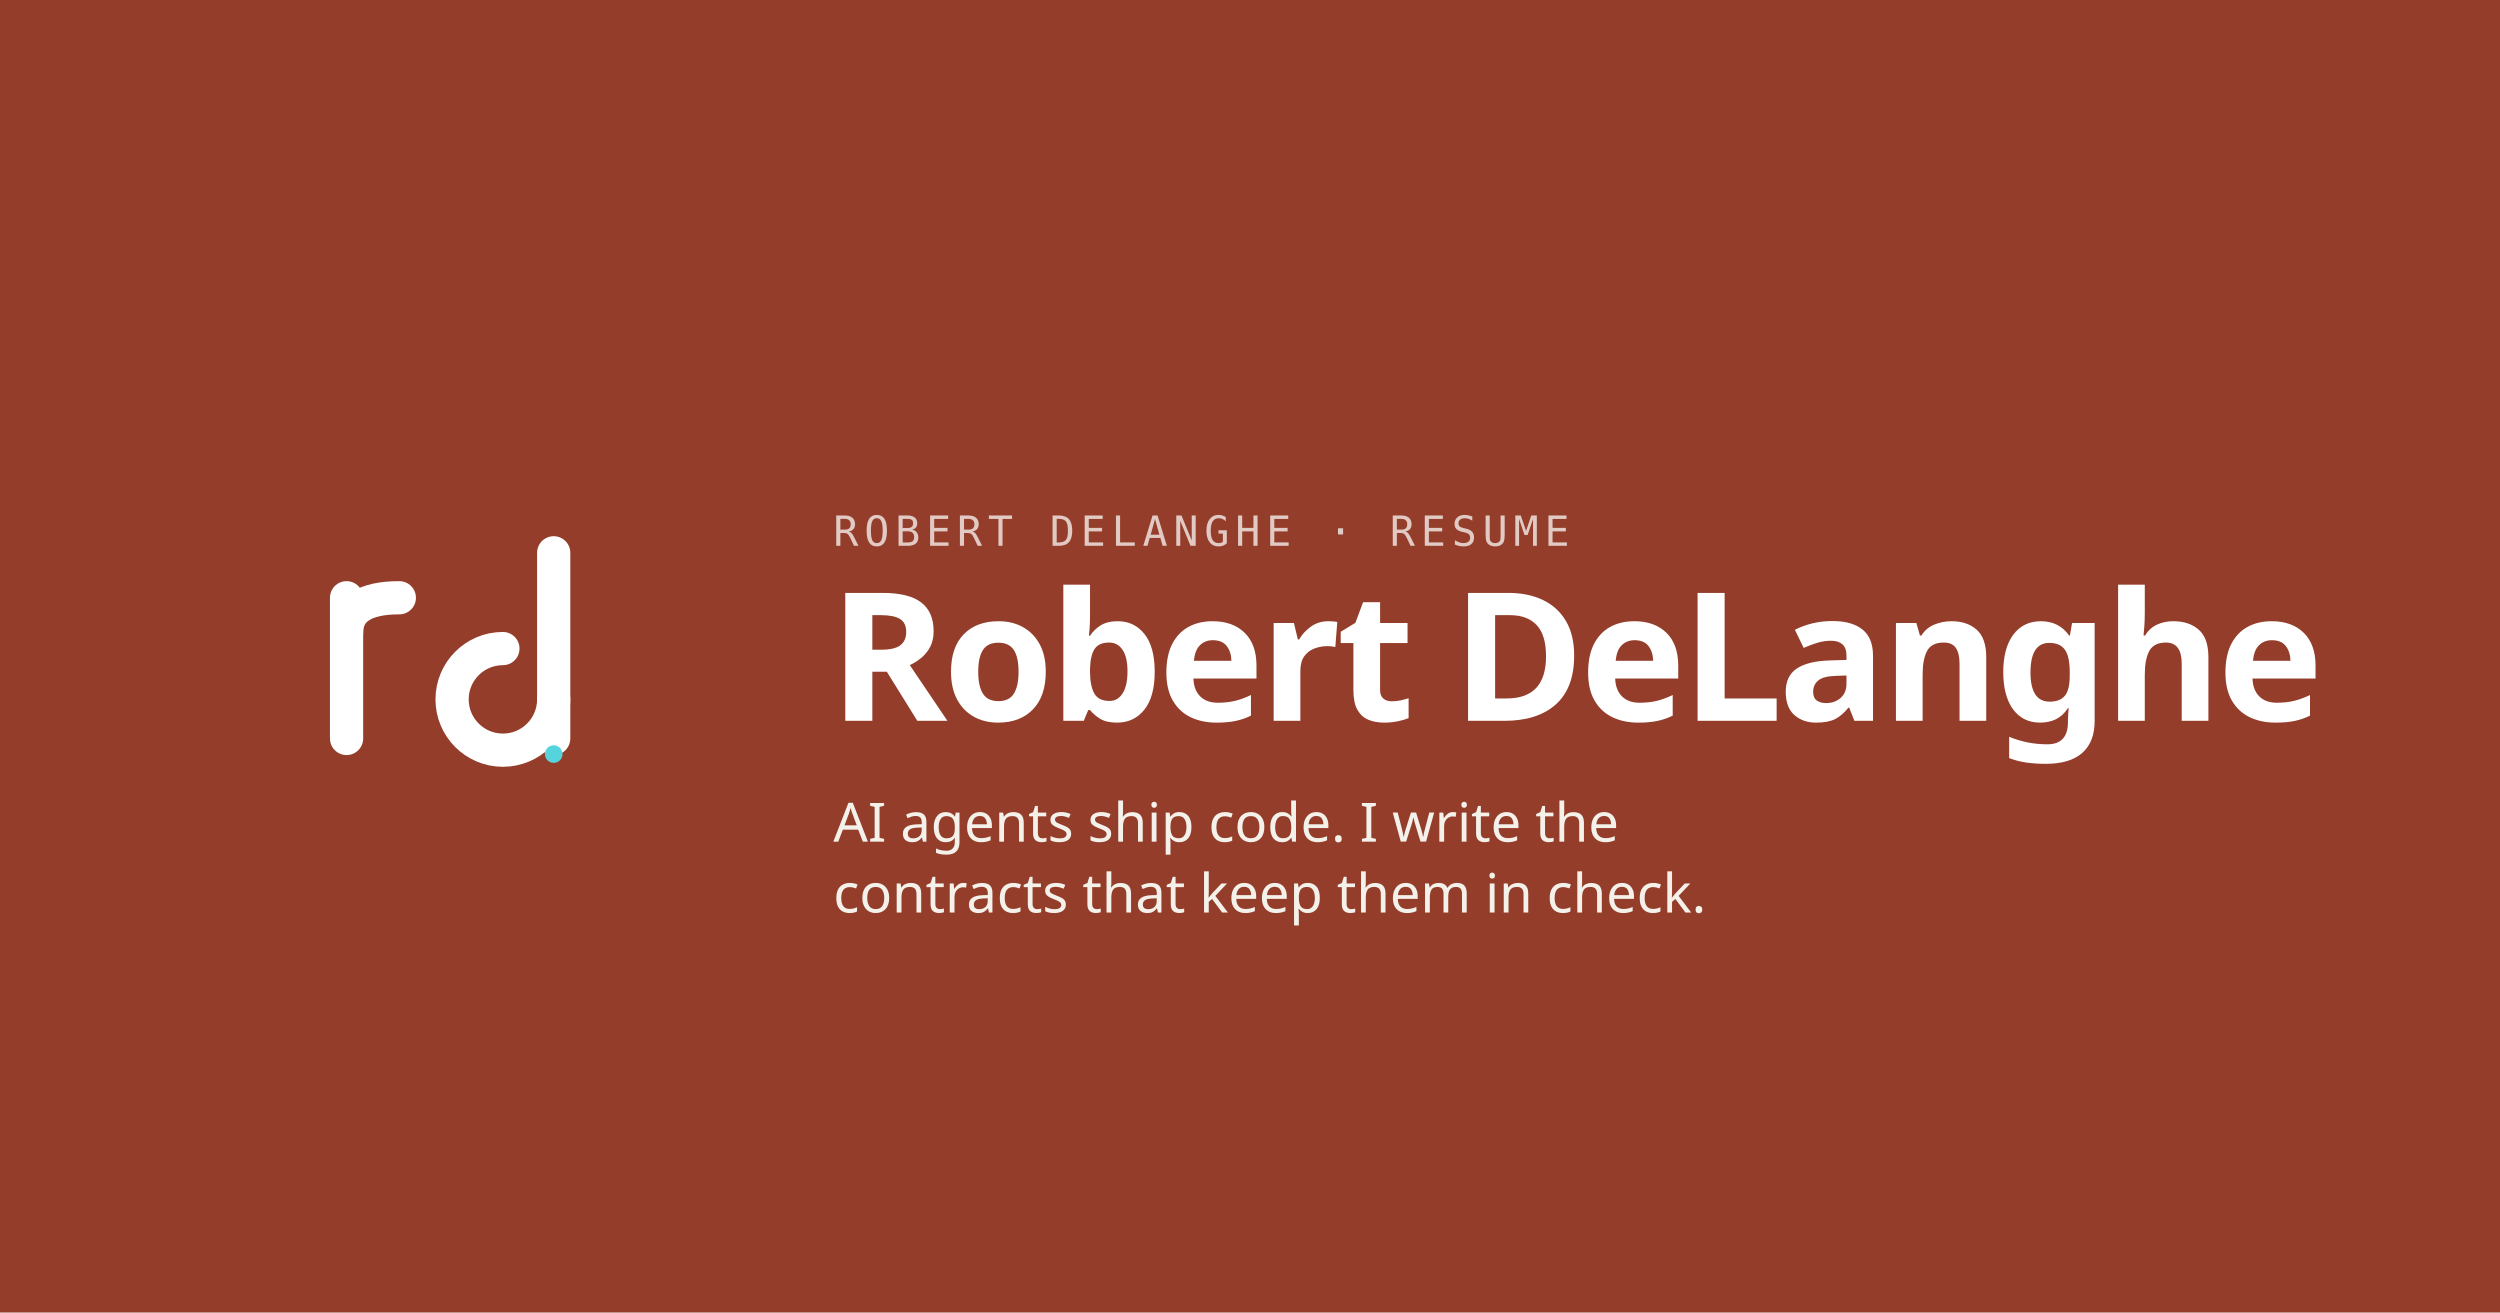
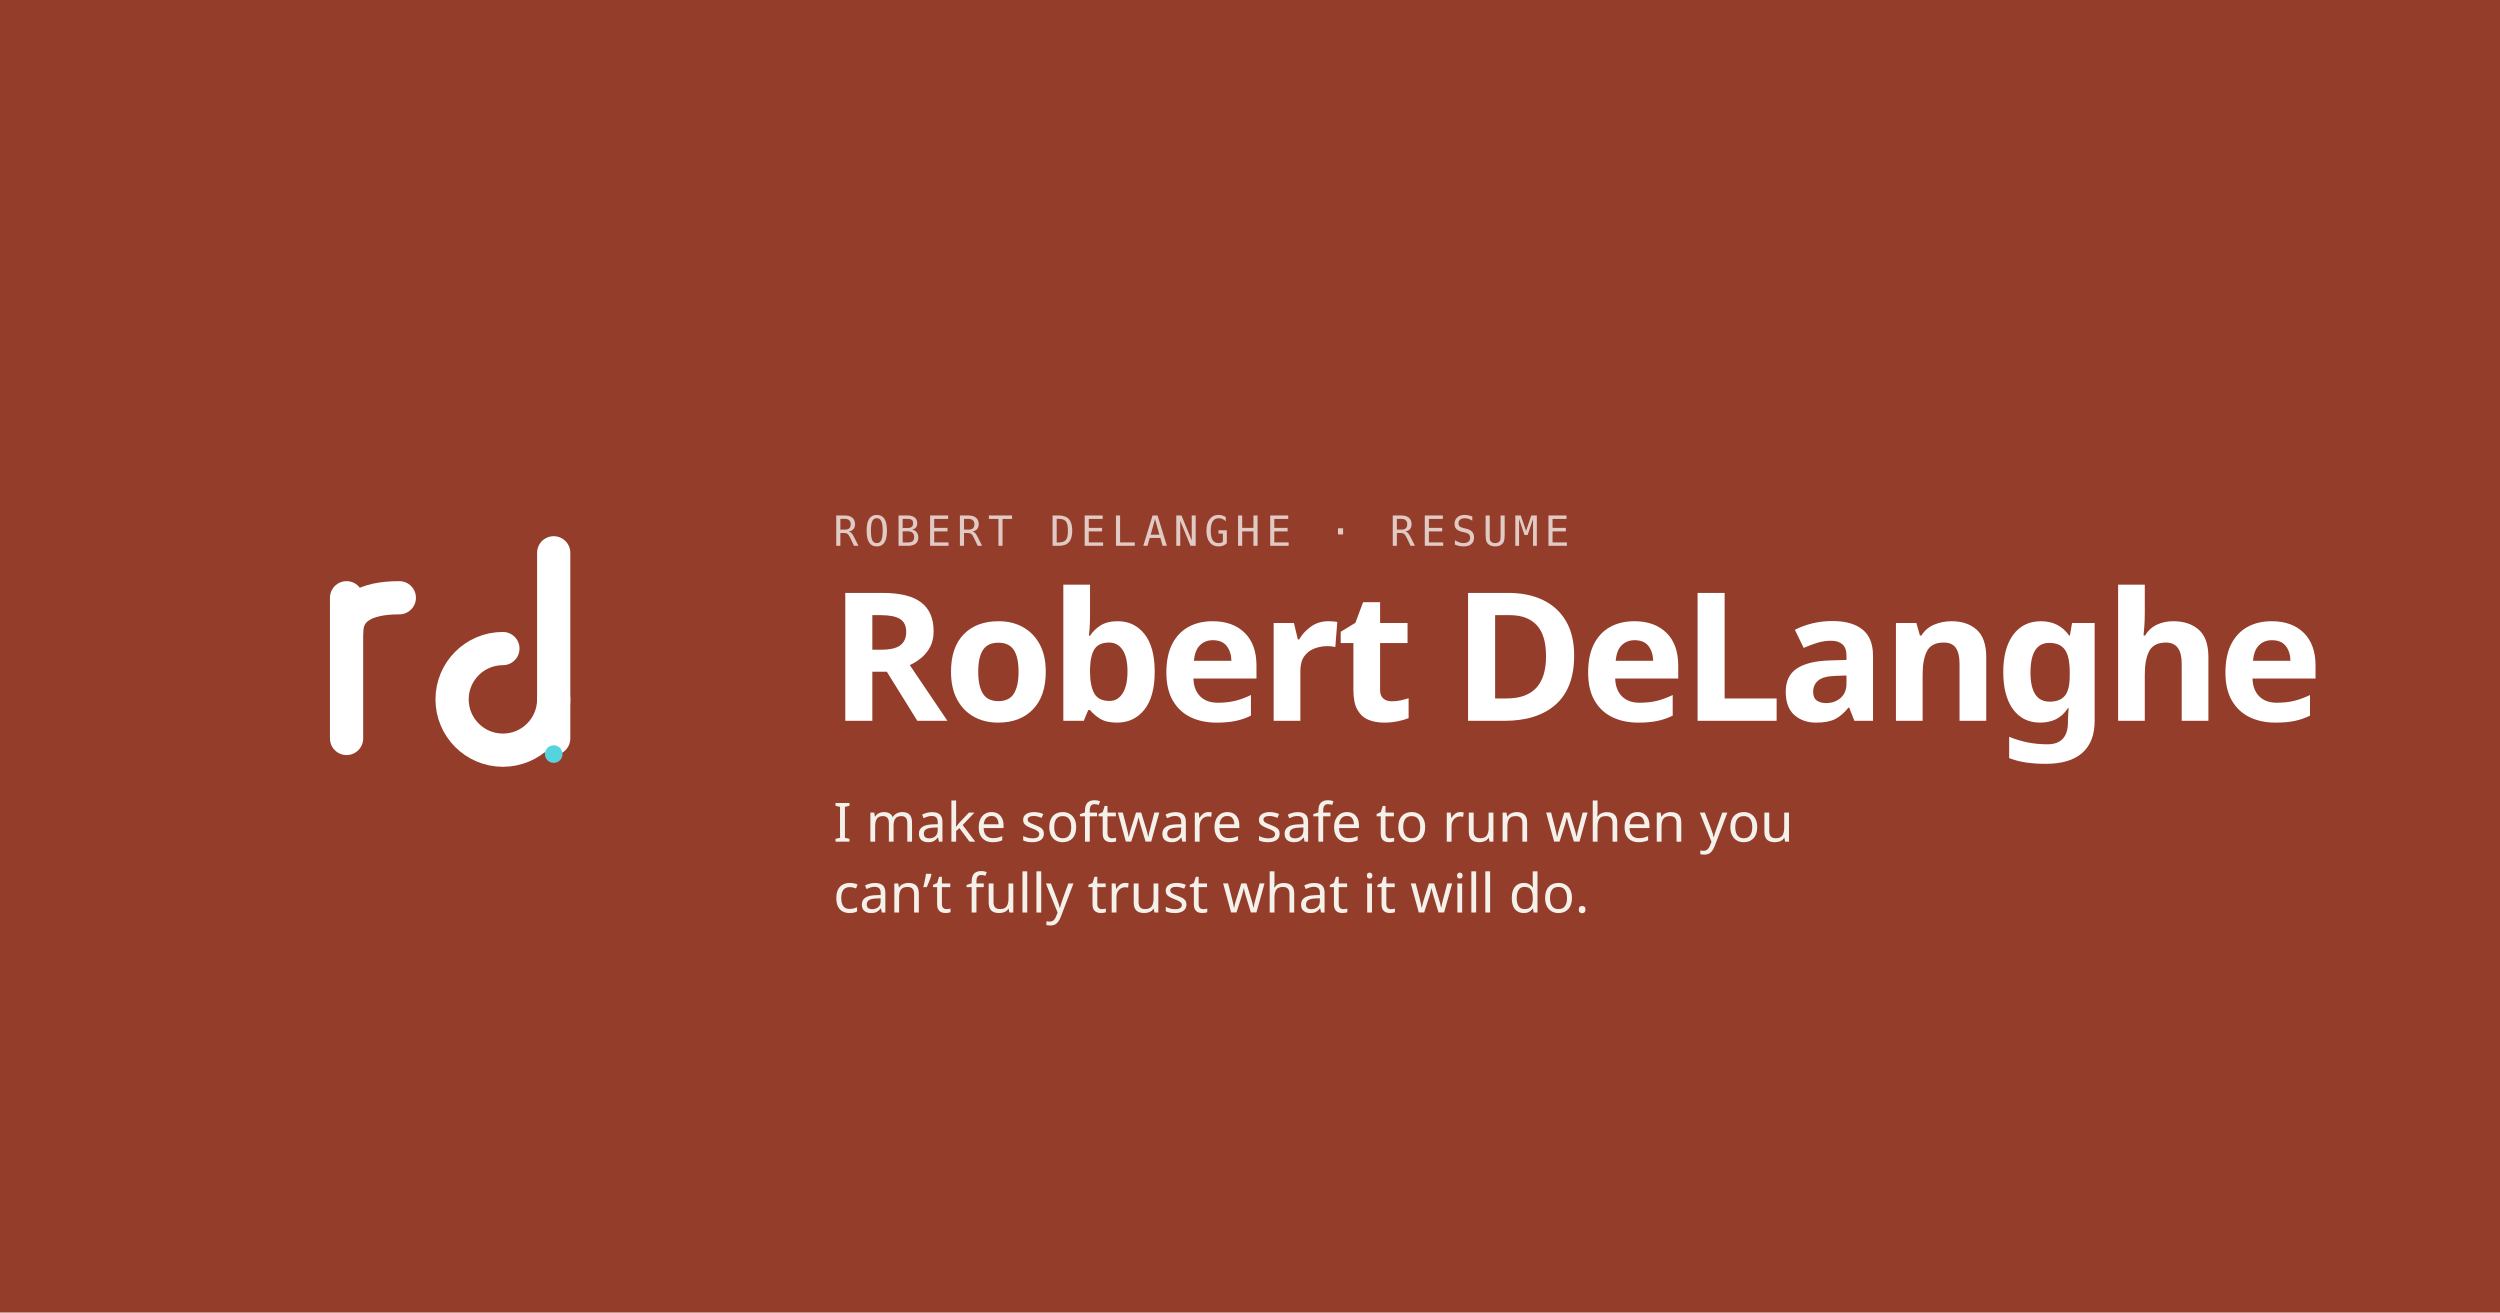
<svg xmlns="http://www.w3.org/2000/svg" width="1200" height="630" viewBox="0 0 1200 630" fill="none">
  <rect width="1200" height="630" fill="#943D2A" />
  <g transform="translate(96,195) scale(0.469)" fill="none">
    <g fill="none" stroke="#FFFFFF" stroke-width="34" stroke-linecap="round" stroke-linejoin="round">
      <path d="M150 196 V340" />
      <path d="M150 232 q0 -36 54 -36" />
      <path d="M362 150 V340" />
      <path d="M362 300 a52 52 0 1 1 -52 -52" />
    </g>
    <circle cx="362" cy="356" r="9" fill="#56D4DD" />
  </g>
  <text x="400" y="262" font-family="IBM Plex Mono, monospace" font-size="20" font-weight="500" letter-spacing="2.8" fill="#FFFFFF" fill-opacity="0.72">ROBERT DELANGHE · RESUME</text>
-   <text x="398" y="346" font-family="Space Grotesk, sans-serif" font-size="86" font-weight="600" letter-spacing="-2.15" fill="#FFFFFF">Robert DeLanghe</text>
-   <text x="400" y="404" font-family="Space Grotesk, sans-serif" font-size="26" font-weight="400" fill="#F4F1EA">
-     <tspan x="400" dy="0">AI agents ship code. I write the</tspan>
-     <tspan x="400" dy="34">contracts that keep them in check.</tspan>
+   <text x="398" y="346" font-family="IBM Plex Sans, sans-serif" font-size="86" font-weight="600" letter-spacing="-2.15" fill="#FFFFFF">Robert DeLanghe</text>
+   <text x="400" y="404" font-family="IBM Plex Sans, sans-serif" font-size="26" font-weight="400" fill="#F4F1EA">
+     <tspan x="400" dy="0">I make software safe to run when you</tspan>
+     <tspan x="400" dy="34">can’t fully trust what it will do.</tspan>
  </text>
</svg>
